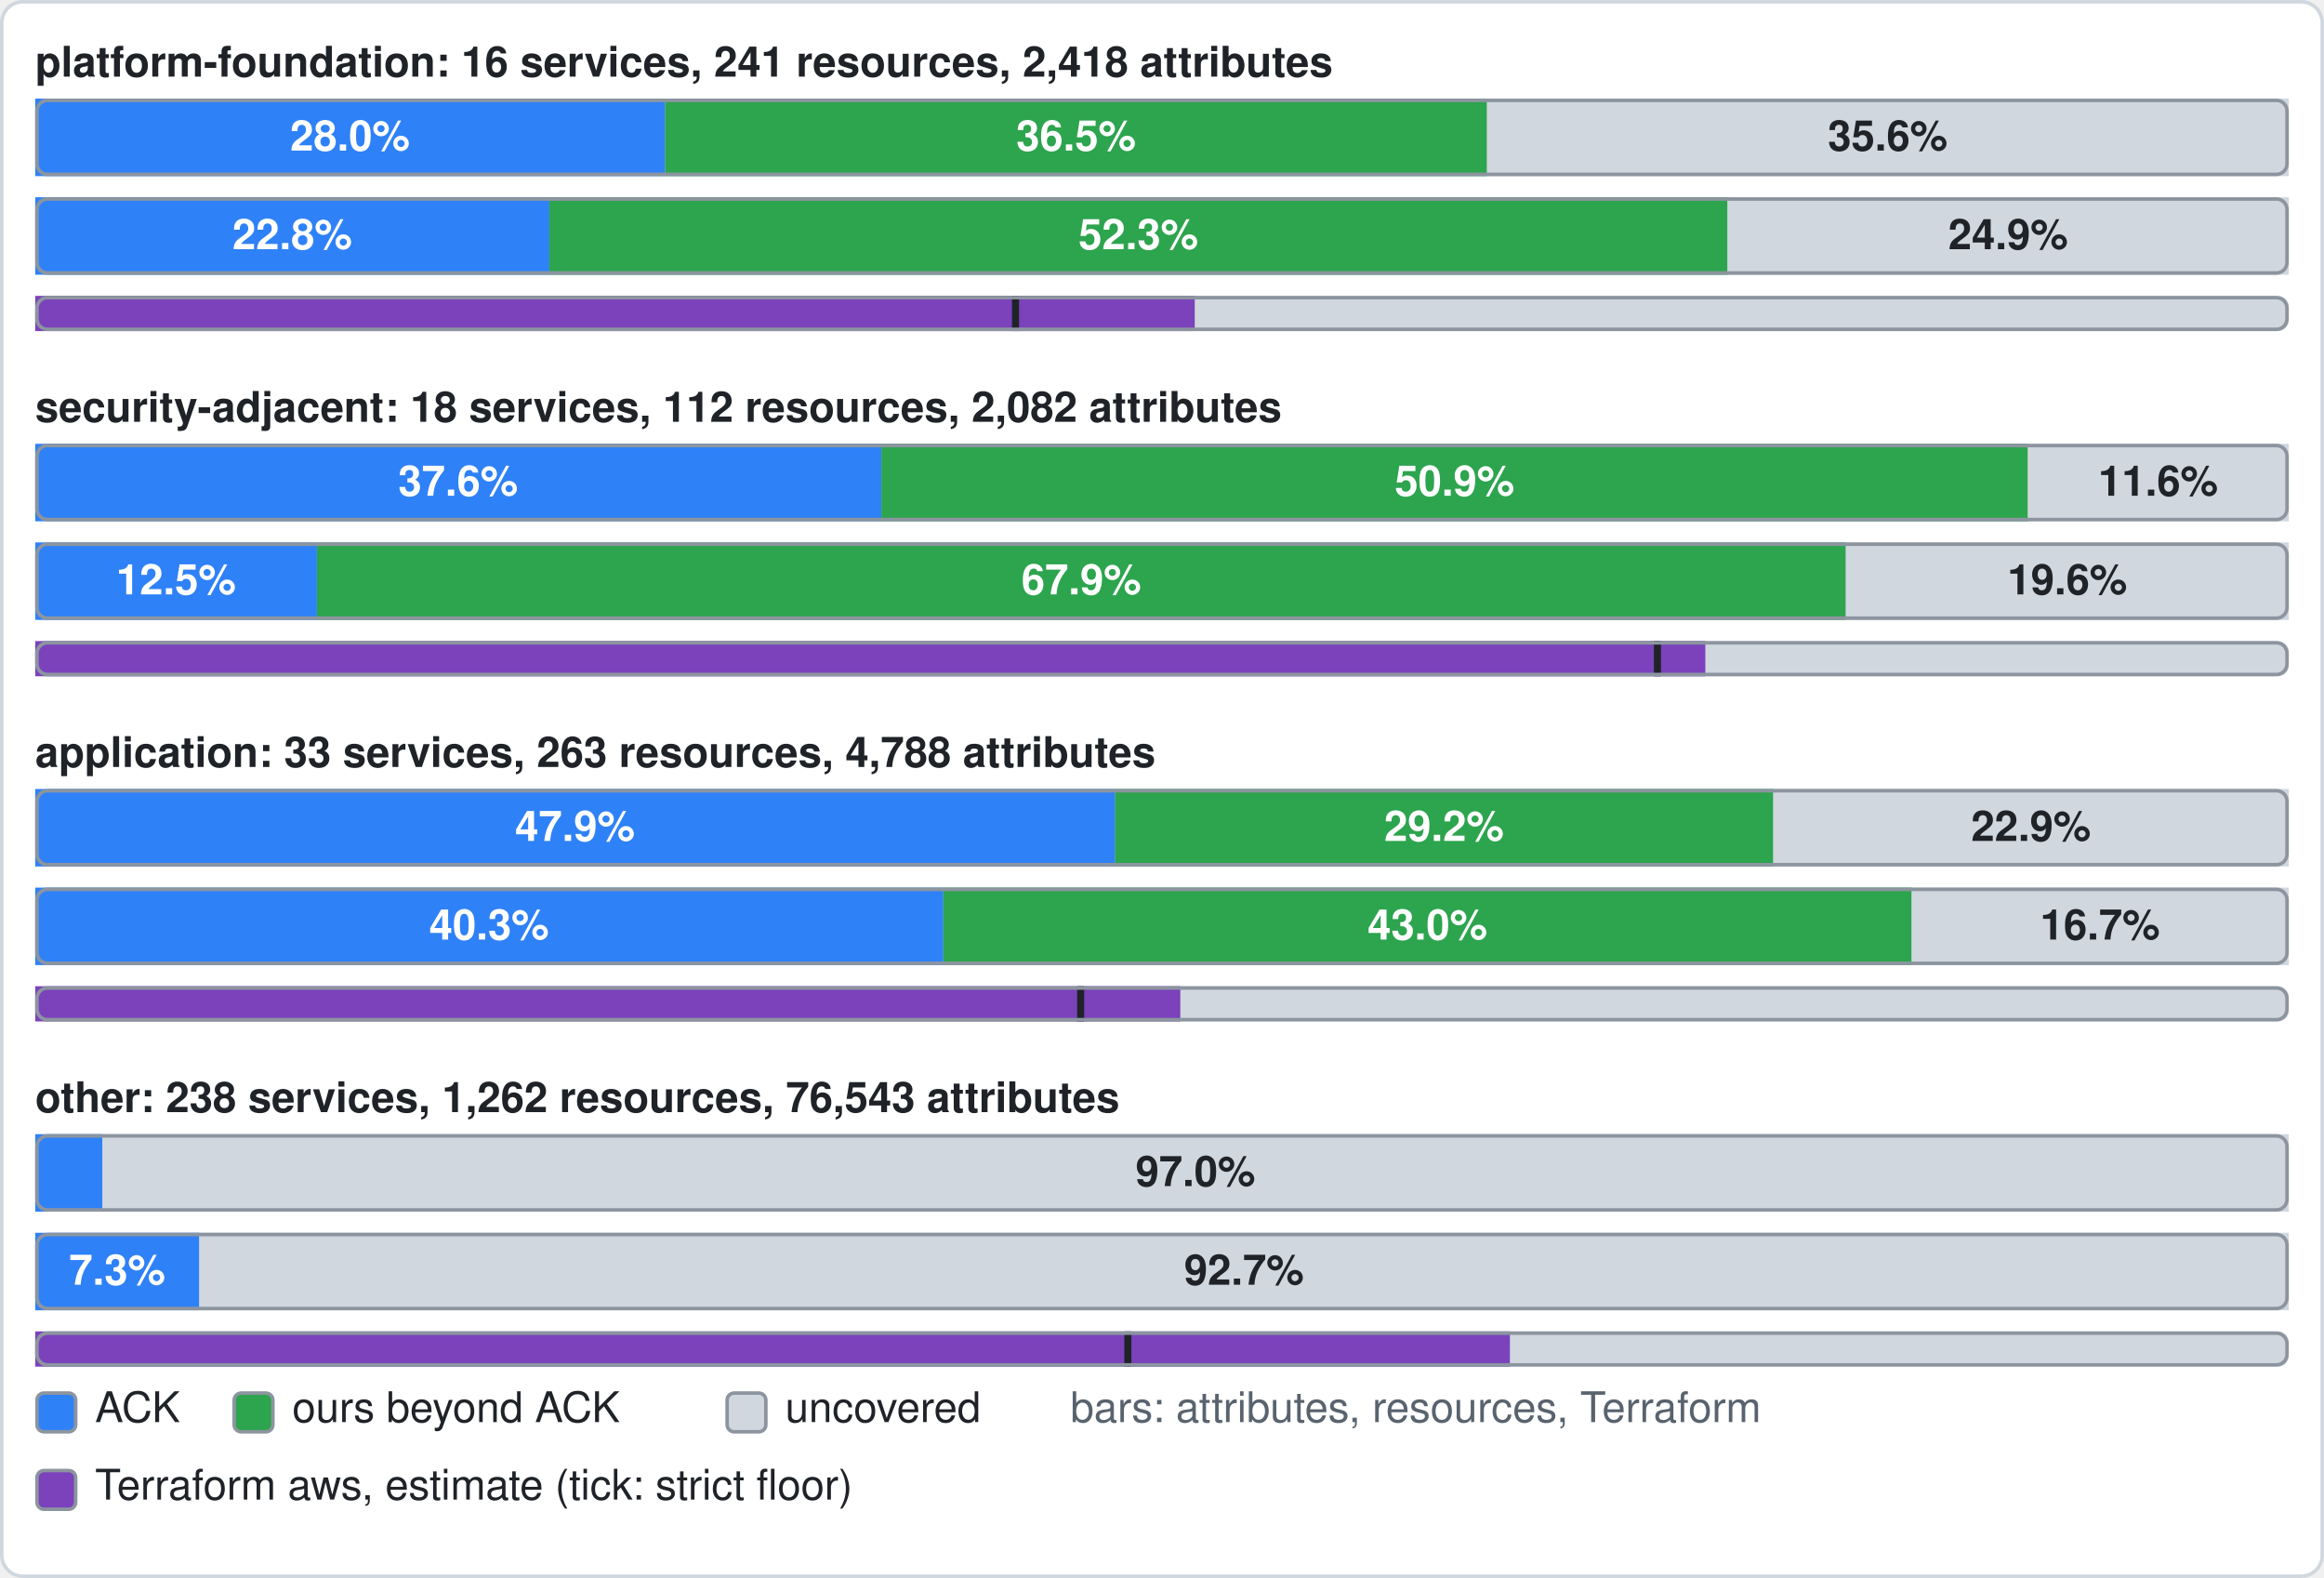
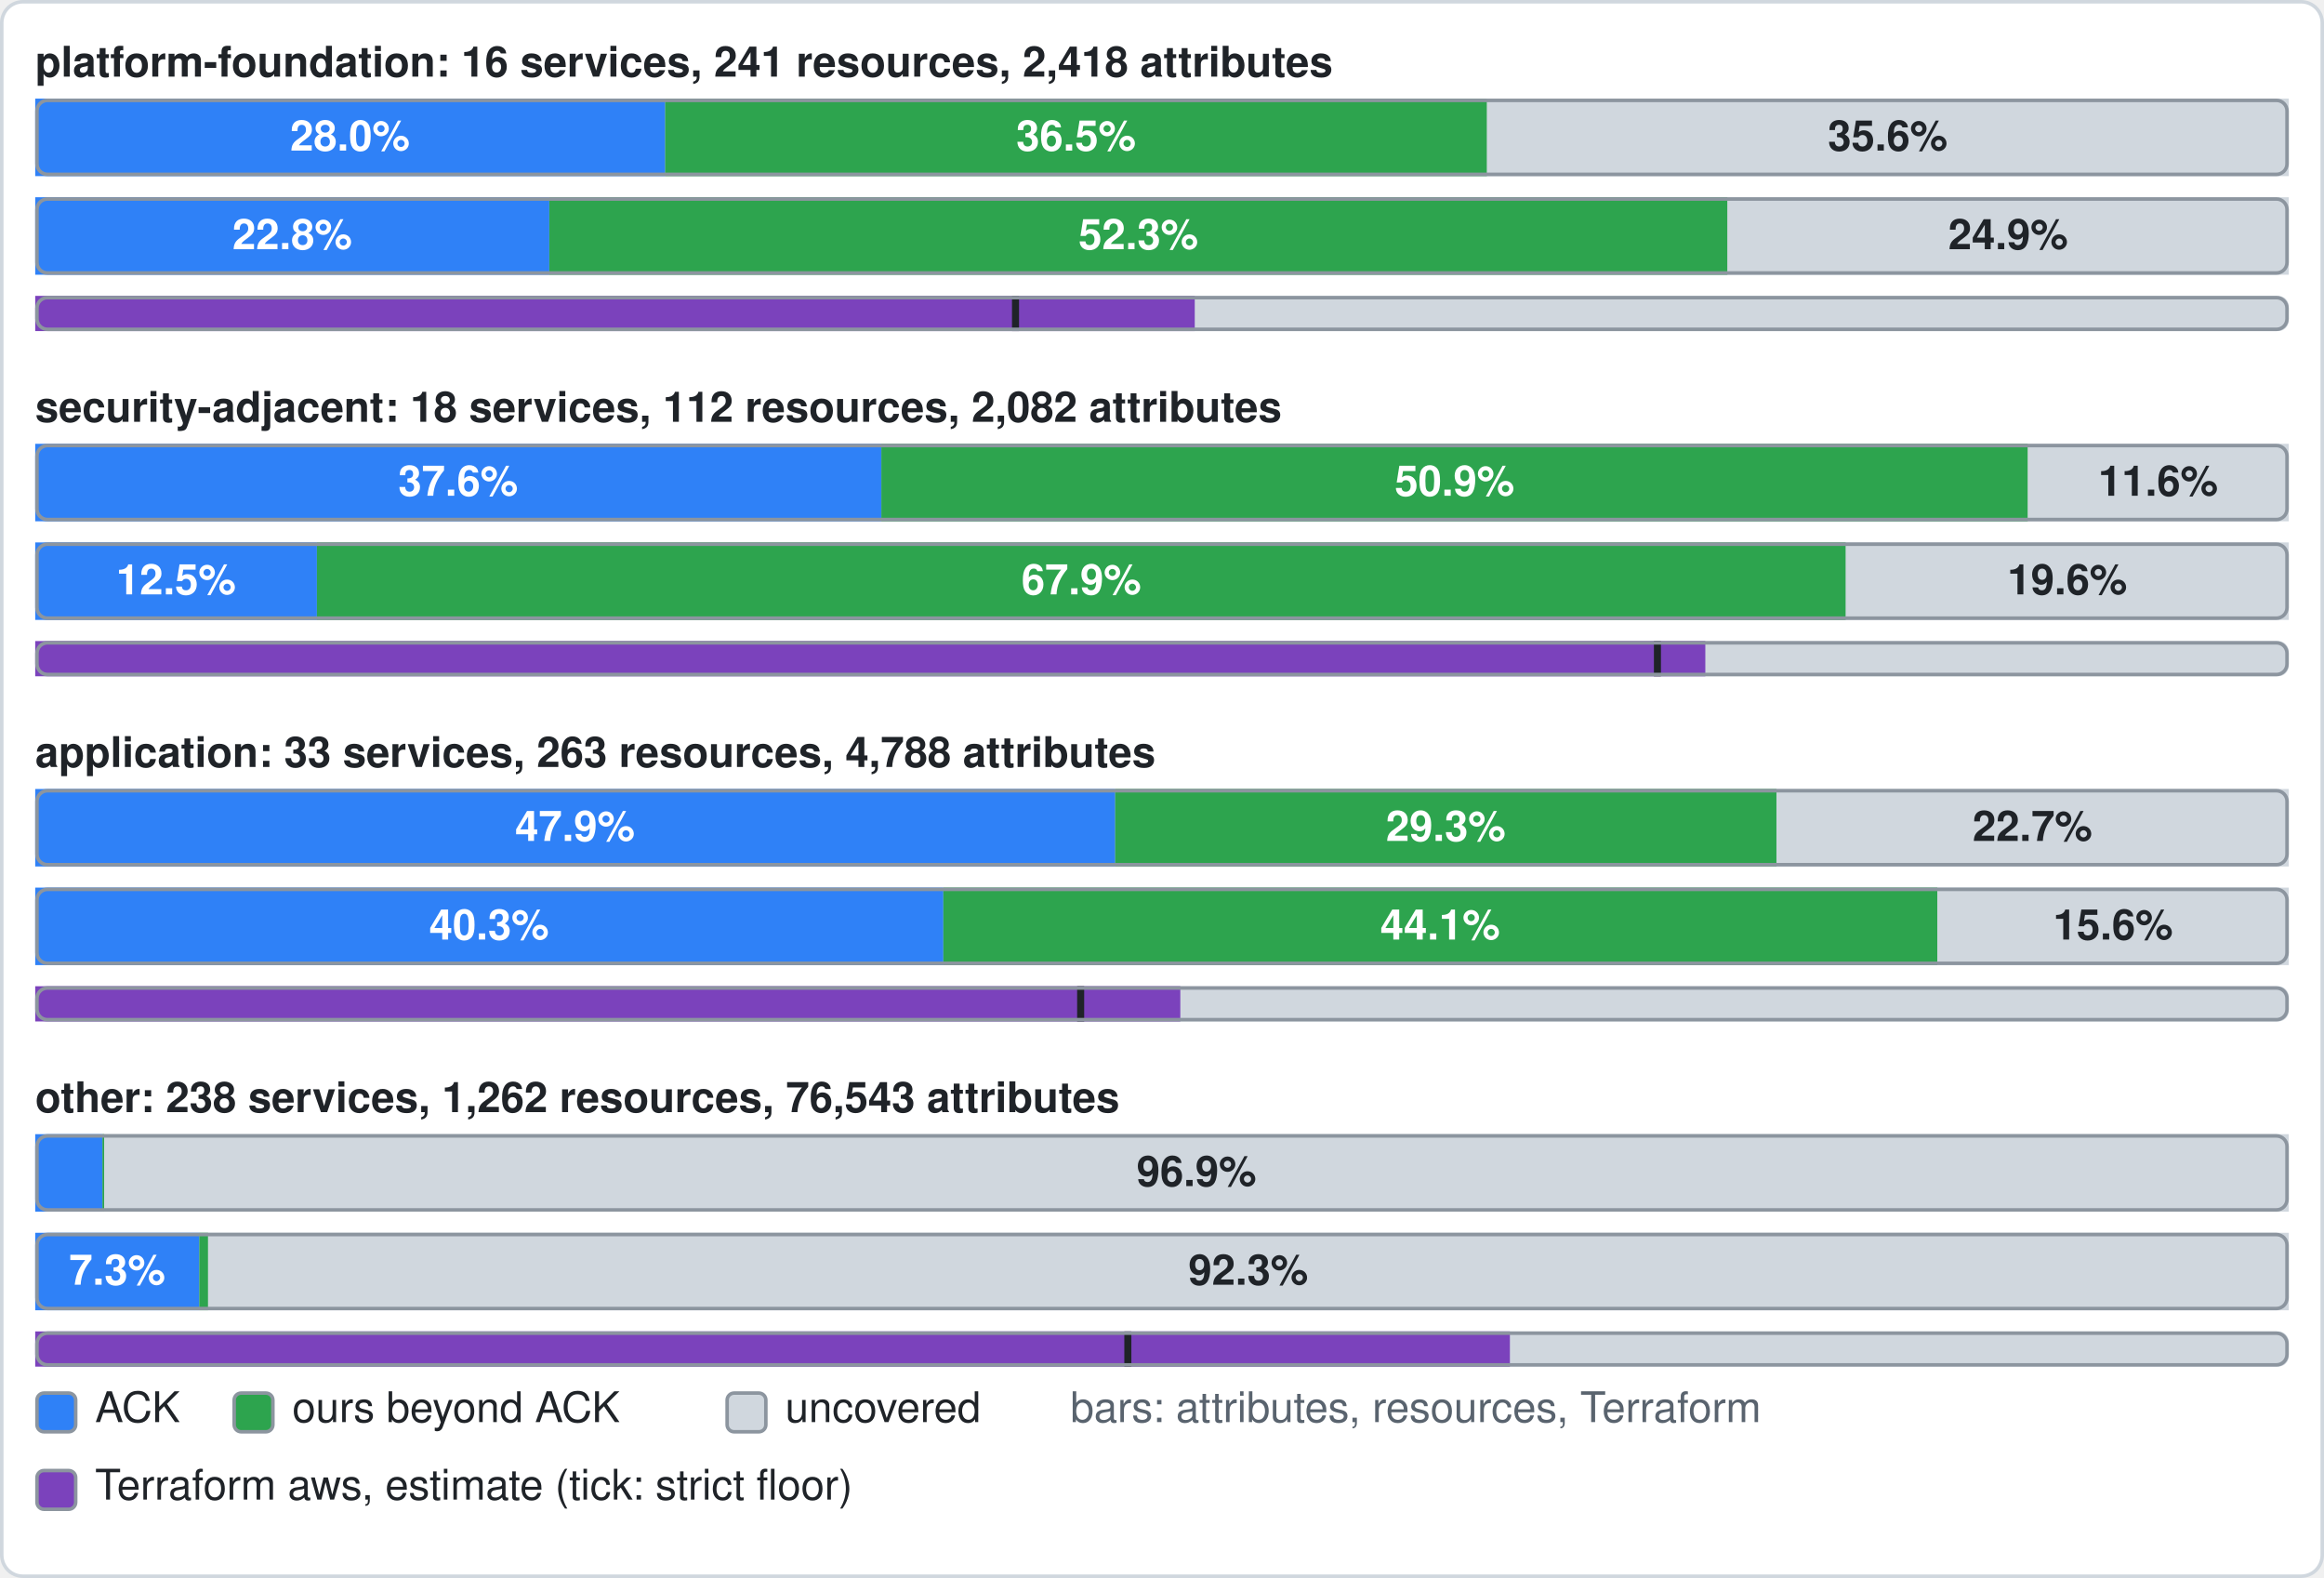
- <svg xmlns="http://www.w3.org/2000/svg" width="660" height="448" viewBox="0 0 660 448" role="img" aria-label="platform-foundation: attributes official 28.0%, ours beyond 36.5%, uncovered 35.6%; resources official 22.8%, ours beyond 52.3%, uncovered 24.9%; Terraform aws provider (estimate): 51.5% of 2400 attributes, at least 43.5%. security-adjacent: attributes official 37.6%, ours beyond 50.9%, uncovered 11.6%; resources official 12.5%, ours beyond 67.9%, uncovered 19.6%; Terraform aws provider (estimate): 74.1% of 2082 attributes, at least 72.0%. application: attributes official 47.9%, ours beyond 29.2%, uncovered 22.9%; resources official 40.3%, ours beyond 43.0%, uncovered 16.7%; Terraform aws provider (estimate): 50.8% of 4766 attributes, at least 46.4%. other: attributes official 3.0%, ours beyond 0.0%, uncovered 97.0%; resources official 7.3%, ours beyond 0.0%, uncovered 92.7%; Terraform aws provider (estimate): 65.4% of 76525 attributes, at least 48.5%">
+ <svg xmlns="http://www.w3.org/2000/svg" width="660" height="448" viewBox="0 0 660 448" role="img" aria-label="platform-foundation: attributes official 28.0%, ours beyond 36.5%, uncovered 35.6%; resources official 22.8%, ours beyond 52.3%, uncovered 24.9%; Terraform aws provider (estimate): 51.5% of 2400 attributes, at least 43.5%. security-adjacent: attributes official 37.6%, ours beyond 50.9%, uncovered 11.6%; resources official 12.5%, ours beyond 67.9%, uncovered 19.6%; Terraform aws provider (estimate): 74.1% of 2082 attributes, at least 72.0%. application: attributes official 47.9%, ours beyond 29.3%, uncovered 22.7%; resources official 40.3%, ours beyond 44.1%, uncovered 15.6%; Terraform aws provider (estimate): 50.8% of 4766 attributes, at least 46.4%. other: attributes official 3.0%, ours beyond 0.1%, uncovered 96.9%; resources official 7.3%, ours beyond 0.4%, uncovered 92.3%; Terraform aws provider (estimate): 65.4% of 76525 attributes, at least 48.5%">
  <rect x="0.5" y="0.5" width="659" height="447" rx="6" fill="#ffffff" stroke="#d0d7de" />
  <text x="10" y="19" font-family="-apple-system,BlinkMacSystemFont,'Segoe UI',Helvetica,Arial,sans-serif" font-size="12" font-weight="600" fill="#1f2328" dominant-baseline="central">platform-foundation: 16 services, 241 resources, 2,418 attributes</text>
  <rect x="10" y="28" width="640" height="22" rx="3" fill="#d0d7de" />
  <rect x="10" y="28" width="178.9" height="22" fill="#2f81f7" />
  <text x="99.4" y="40" font-family="-apple-system,BlinkMacSystemFont,'Segoe UI',Helvetica,Arial,sans-serif" font-size="12" font-weight="600" fill="#ffffff" text-anchor="middle" dominant-baseline="central">28.0%</text>
  <rect x="188.9" y="28" width="233.4" height="22" fill="#2da44e" />
  <text x="305.6" y="40" font-family="-apple-system,BlinkMacSystemFont,'Segoe UI',Helvetica,Arial,sans-serif" font-size="12" font-weight="600" fill="#ffffff" text-anchor="middle" dominant-baseline="central">36.5%</text>
  <rect x="422.3" y="28" width="227.7" height="22" fill="#d0d7de" />
  <text x="536.1" y="40" font-family="-apple-system,BlinkMacSystemFont,'Segoe UI',Helvetica,Arial,sans-serif" font-size="12" font-weight="600" fill="#1f2328" text-anchor="middle" dominant-baseline="central">35.6%</text>
  <rect x="10.5" y="28.5" width="639" height="21" rx="3" fill="none" stroke="#8c959f" />
  <rect x="10" y="56" width="640" height="22" rx="3" fill="#d0d7de" />
  <rect x="10" y="56" width="146" height="22" fill="#2f81f7" />
  <text x="83" y="68" font-family="-apple-system,BlinkMacSystemFont,'Segoe UI',Helvetica,Arial,sans-serif" font-size="12" font-weight="600" fill="#ffffff" text-anchor="middle" dominant-baseline="central">22.8%</text>
  <rect x="156" y="56" width="334.6" height="22" fill="#2da44e" />
  <text x="323.3" y="68" font-family="-apple-system,BlinkMacSystemFont,'Segoe UI',Helvetica,Arial,sans-serif" font-size="12" font-weight="600" fill="#ffffff" text-anchor="middle" dominant-baseline="central">52.3%</text>
  <rect x="490.6" y="56" width="159.4" height="22" fill="#d0d7de" />
  <text x="570.3" y="68" font-family="-apple-system,BlinkMacSystemFont,'Segoe UI',Helvetica,Arial,sans-serif" font-size="12" font-weight="600" fill="#1f2328" text-anchor="middle" dominant-baseline="central">24.9%</text>
  <rect x="10.5" y="56.5" width="639" height="21" rx="3" fill="none" stroke="#8c959f" />
  <rect x="10" y="84" width="640" height="10" rx="3" fill="#d0d7de" />
  <rect x="10" y="84" width="329.3" height="10" fill="#7b42bc" />
  <rect x="287.4" y="84" width="2" height="10" fill="#1f2328" />
  <rect x="10.5" y="84.5" width="639" height="9" rx="3" fill="none" stroke="#8c959f" />
  <text x="10" y="117" font-family="-apple-system,BlinkMacSystemFont,'Segoe UI',Helvetica,Arial,sans-serif" font-size="12" font-weight="600" fill="#1f2328" dominant-baseline="central">security-adjacent: 18 services, 112 resources, 2,082 attributes</text>
  <rect x="10" y="126" width="640" height="22" rx="3" fill="#d0d7de" />
  <rect x="10" y="126" width="240.3" height="22" fill="#2f81f7" />
  <text x="130.1" y="138" font-family="-apple-system,BlinkMacSystemFont,'Segoe UI',Helvetica,Arial,sans-serif" font-size="12" font-weight="600" fill="#ffffff" text-anchor="middle" dominant-baseline="central">37.6%</text>
  <rect x="250.3" y="126" width="325.6" height="22" fill="#2da44e" />
  <text x="413.1" y="138" font-family="-apple-system,BlinkMacSystemFont,'Segoe UI',Helvetica,Arial,sans-serif" font-size="12" font-weight="600" fill="#ffffff" text-anchor="middle" dominant-baseline="central">50.9%</text>
  <rect x="575.9" y="126" width="74.1" height="22" fill="#d0d7de" />
  <text x="612.9" y="138" font-family="-apple-system,BlinkMacSystemFont,'Segoe UI',Helvetica,Arial,sans-serif" font-size="12" font-weight="600" fill="#1f2328" text-anchor="middle" dominant-baseline="central">11.6%</text>
  <rect x="10.5" y="126.5" width="639" height="21" rx="3" fill="none" stroke="#8c959f" />
  <rect x="10" y="154" width="640" height="22" rx="3" fill="#d0d7de" />
  <rect x="10" y="154" width="80" height="22" fill="#2f81f7" />
  <text x="50" y="166" font-family="-apple-system,BlinkMacSystemFont,'Segoe UI',Helvetica,Arial,sans-serif" font-size="12" font-weight="600" fill="#ffffff" text-anchor="middle" dominant-baseline="central">12.5%</text>
  <rect x="90" y="154" width="434.2" height="22" fill="#2da44e" />
  <text x="307.1" y="166" font-family="-apple-system,BlinkMacSystemFont,'Segoe UI',Helvetica,Arial,sans-serif" font-size="12" font-weight="600" fill="#ffffff" text-anchor="middle" dominant-baseline="central">67.9%</text>
  <rect x="524.2" y="154" width="125.8" height="22" fill="#d0d7de" />
  <text x="587.1" y="166" font-family="-apple-system,BlinkMacSystemFont,'Segoe UI',Helvetica,Arial,sans-serif" font-size="12" font-weight="600" fill="#1f2328" text-anchor="middle" dominant-baseline="central">19.6%</text>
  <rect x="10.5" y="154.5" width="639" height="21" rx="3" fill="none" stroke="#8c959f" />
  <rect x="10" y="182" width="640" height="10" rx="3" fill="#d0d7de" />
  <rect x="10" y="182" width="474.3" height="10" fill="#7b42bc" />
  <rect x="469.7" y="182" width="2" height="10" fill="#1f2328" />
  <rect x="10.5" y="182.5" width="639" height="9" rx="3" fill="none" stroke="#8c959f" />
  <text x="10" y="215" font-family="-apple-system,BlinkMacSystemFont,'Segoe UI',Helvetica,Arial,sans-serif" font-size="12" font-weight="600" fill="#1f2328" dominant-baseline="central">application: 33 services, 263 resources, 4,788 attributes</text>
  <rect x="10" y="224" width="640" height="22" rx="3" fill="#d0d7de" />
  <rect x="10" y="224" width="306.7" height="22" fill="#2f81f7" />
  <text x="163.3" y="236" font-family="-apple-system,BlinkMacSystemFont,'Segoe UI',Helvetica,Arial,sans-serif" font-size="12" font-weight="600" fill="#ffffff" text-anchor="middle" dominant-baseline="central">47.9%</text>
-   <rect x="316.7" y="224" width="186.9" height="22" fill="#2da44e" />
-   <text x="410.1" y="236" font-family="-apple-system,BlinkMacSystemFont,'Segoe UI',Helvetica,Arial,sans-serif" font-size="12" font-weight="600" fill="#ffffff" text-anchor="middle" dominant-baseline="central">29.2%</text>
-   <rect x="503.6" y="224" width="146.4" height="22" fill="#d0d7de" />
-   <text x="576.8" y="236" font-family="-apple-system,BlinkMacSystemFont,'Segoe UI',Helvetica,Arial,sans-serif" font-size="12" font-weight="600" fill="#1f2328" text-anchor="middle" dominant-baseline="central">22.9%</text>
+   <rect x="316.7" y="224" width="187.8" height="22" fill="#2da44e" />
+   <text x="410.6" y="236" font-family="-apple-system,BlinkMacSystemFont,'Segoe UI',Helvetica,Arial,sans-serif" font-size="12" font-weight="600" fill="#ffffff" text-anchor="middle" dominant-baseline="central">29.3%</text>
+   <rect x="504.5" y="224" width="145.5" height="22" fill="#d0d7de" />
+   <text x="577.2" y="236" font-family="-apple-system,BlinkMacSystemFont,'Segoe UI',Helvetica,Arial,sans-serif" font-size="12" font-weight="600" fill="#1f2328" text-anchor="middle" dominant-baseline="central">22.7%</text>
  <rect x="10.5" y="224.5" width="639" height="21" rx="3" fill="none" stroke="#8c959f" />
  <rect x="10" y="252" width="640" height="22" rx="3" fill="#d0d7de" />
  <rect x="10" y="252" width="257.9" height="22" fill="#2f81f7" />
  <text x="138.9" y="264" font-family="-apple-system,BlinkMacSystemFont,'Segoe UI',Helvetica,Arial,sans-serif" font-size="12" font-weight="600" fill="#ffffff" text-anchor="middle" dominant-baseline="central">40.3%</text>
-   <rect x="267.9" y="252" width="275" height="22" fill="#2da44e" />
-   <text x="405.4" y="264" font-family="-apple-system,BlinkMacSystemFont,'Segoe UI',Helvetica,Arial,sans-serif" font-size="12" font-weight="600" fill="#ffffff" text-anchor="middle" dominant-baseline="central">43.0%</text>
-   <rect x="542.9" y="252" width="107.1" height="22" fill="#d0d7de" />
-   <text x="596.4" y="264" font-family="-apple-system,BlinkMacSystemFont,'Segoe UI',Helvetica,Arial,sans-serif" font-size="12" font-weight="600" fill="#1f2328" text-anchor="middle" dominant-baseline="central">16.7%</text>
+   <rect x="267.9" y="252" width="282.3" height="22" fill="#2da44e" />
+   <text x="409" y="264" font-family="-apple-system,BlinkMacSystemFont,'Segoe UI',Helvetica,Arial,sans-serif" font-size="12" font-weight="600" fill="#ffffff" text-anchor="middle" dominant-baseline="central">44.1%</text>
+   <rect x="550.2" y="252" width="99.8" height="22" fill="#d0d7de" />
+   <text x="600.1" y="264" font-family="-apple-system,BlinkMacSystemFont,'Segoe UI',Helvetica,Arial,sans-serif" font-size="12" font-weight="600" fill="#1f2328" text-anchor="middle" dominant-baseline="central">15.6%</text>
  <rect x="10.5" y="252.5" width="639" height="21" rx="3" fill="none" stroke="#8c959f" />
  <rect x="10" y="280" width="640" height="10" rx="3" fill="#d0d7de" />
  <rect x="10" y="280" width="325.2" height="10" fill="#7b42bc" />
  <rect x="305.9" y="280" width="2" height="10" fill="#1f2328" />
  <rect x="10.5" y="280.5" width="639" height="9" rx="3" fill="none" stroke="#8c959f" />
  <text x="10" y="313" font-family="-apple-system,BlinkMacSystemFont,'Segoe UI',Helvetica,Arial,sans-serif" font-size="12" font-weight="600" fill="#1f2328" dominant-baseline="central">other: 238 services, 1,262 resources, 76,543 attributes</text>
  <rect x="10" y="322" width="640" height="22" rx="3" fill="#d0d7de" />
  <rect x="10" y="322" width="19.1" height="22" fill="#2f81f7" />
-   <rect x="29.1" y="322" width="620.9" height="22" fill="#d0d7de" />
-   <text x="339.5" y="334" font-family="-apple-system,BlinkMacSystemFont,'Segoe UI',Helvetica,Arial,sans-serif" font-size="12" font-weight="600" fill="#1f2328" text-anchor="middle" dominant-baseline="central">97.0%</text>
+   <rect x="29.1" y="322" width="0.5" height="22" fill="#2da44e" />
+   <rect x="29.6" y="322" width="620.4" height="22" fill="#d0d7de" />
+   <text x="339.8" y="334" font-family="-apple-system,BlinkMacSystemFont,'Segoe UI',Helvetica,Arial,sans-serif" font-size="12" font-weight="600" fill="#1f2328" text-anchor="middle" dominant-baseline="central">96.9%</text>
  <rect x="10.5" y="322.5" width="639" height="21" rx="3" fill="none" stroke="#8c959f" />
  <rect x="10" y="350" width="640" height="22" rx="3" fill="#d0d7de" />
  <rect x="10" y="350" width="46.6" height="22" fill="#2f81f7" />
  <text x="33.3" y="362" font-family="-apple-system,BlinkMacSystemFont,'Segoe UI',Helvetica,Arial,sans-serif" font-size="12" font-weight="600" fill="#ffffff" text-anchor="middle" dominant-baseline="central">7.3%</text>
-   <rect x="56.6" y="350" width="593.4" height="22" fill="#d0d7de" />
-   <text x="353.3" y="362" font-family="-apple-system,BlinkMacSystemFont,'Segoe UI',Helvetica,Arial,sans-serif" font-size="12" font-weight="600" fill="#1f2328" text-anchor="middle" dominant-baseline="central">92.7%</text>
+   <rect x="56.6" y="350" width="2.5" height="22" fill="#2da44e" />
+   <rect x="59.1" y="350" width="590.9" height="22" fill="#d0d7de" />
+   <text x="354.5" y="362" font-family="-apple-system,BlinkMacSystemFont,'Segoe UI',Helvetica,Arial,sans-serif" font-size="12" font-weight="600" fill="#1f2328" text-anchor="middle" dominant-baseline="central">92.3%</text>
  <rect x="10.5" y="350.5" width="639" height="21" rx="3" fill="none" stroke="#8c959f" />
  <rect x="10" y="378" width="640" height="10" rx="3" fill="#d0d7de" />
  <rect x="10" y="378" width="418.8" height="10" fill="#7b42bc" />
  <rect x="319.3" y="378" width="2" height="10" fill="#1f2328" />
  <rect x="10.5" y="378.5" width="639" height="9" rx="3" fill="none" stroke="#8c959f" />
  <rect x="10.5" y="395.5" width="11" height="11" rx="2" fill="#2f81f7" stroke="#8c959f" />
  <text x="27" y="401" font-family="-apple-system,BlinkMacSystemFont,'Segoe UI',Helvetica,Arial,sans-serif" font-size="12" fill="#1f2328" dominant-baseline="central">ACK</text>
  <rect x="66.5" y="395.5" width="11" height="11" rx="2" fill="#2da44e" stroke="#8c959f" />
  <text x="83" y="401" font-family="-apple-system,BlinkMacSystemFont,'Segoe UI',Helvetica,Arial,sans-serif" font-size="12" fill="#1f2328" dominant-baseline="central">ours beyond ACK</text>
  <rect x="206.5" y="395.5" width="11" height="11" rx="2" fill="#d0d7de" stroke="#8c959f" />
  <text x="223" y="401" font-family="-apple-system,BlinkMacSystemFont,'Segoe UI',Helvetica,Arial,sans-serif" font-size="12" fill="#1f2328" dominant-baseline="central">uncovered</text>
  <text x="304" y="401" font-family="-apple-system,BlinkMacSystemFont,'Segoe UI',Helvetica,Arial,sans-serif" font-size="12" fill="#59636e" dominant-baseline="central">bars: attributes, resources, Terraform</text>
  <rect x="10.5" y="417.5" width="11" height="11" rx="2" fill="#7b42bc" stroke="#8c959f" />
  <text x="27" y="423" font-family="-apple-system,BlinkMacSystemFont,'Segoe UI',Helvetica,Arial,sans-serif" font-size="12" fill="#1f2328" dominant-baseline="central">Terraform aws, estimate (tick: strict floor)</text>
</svg>
